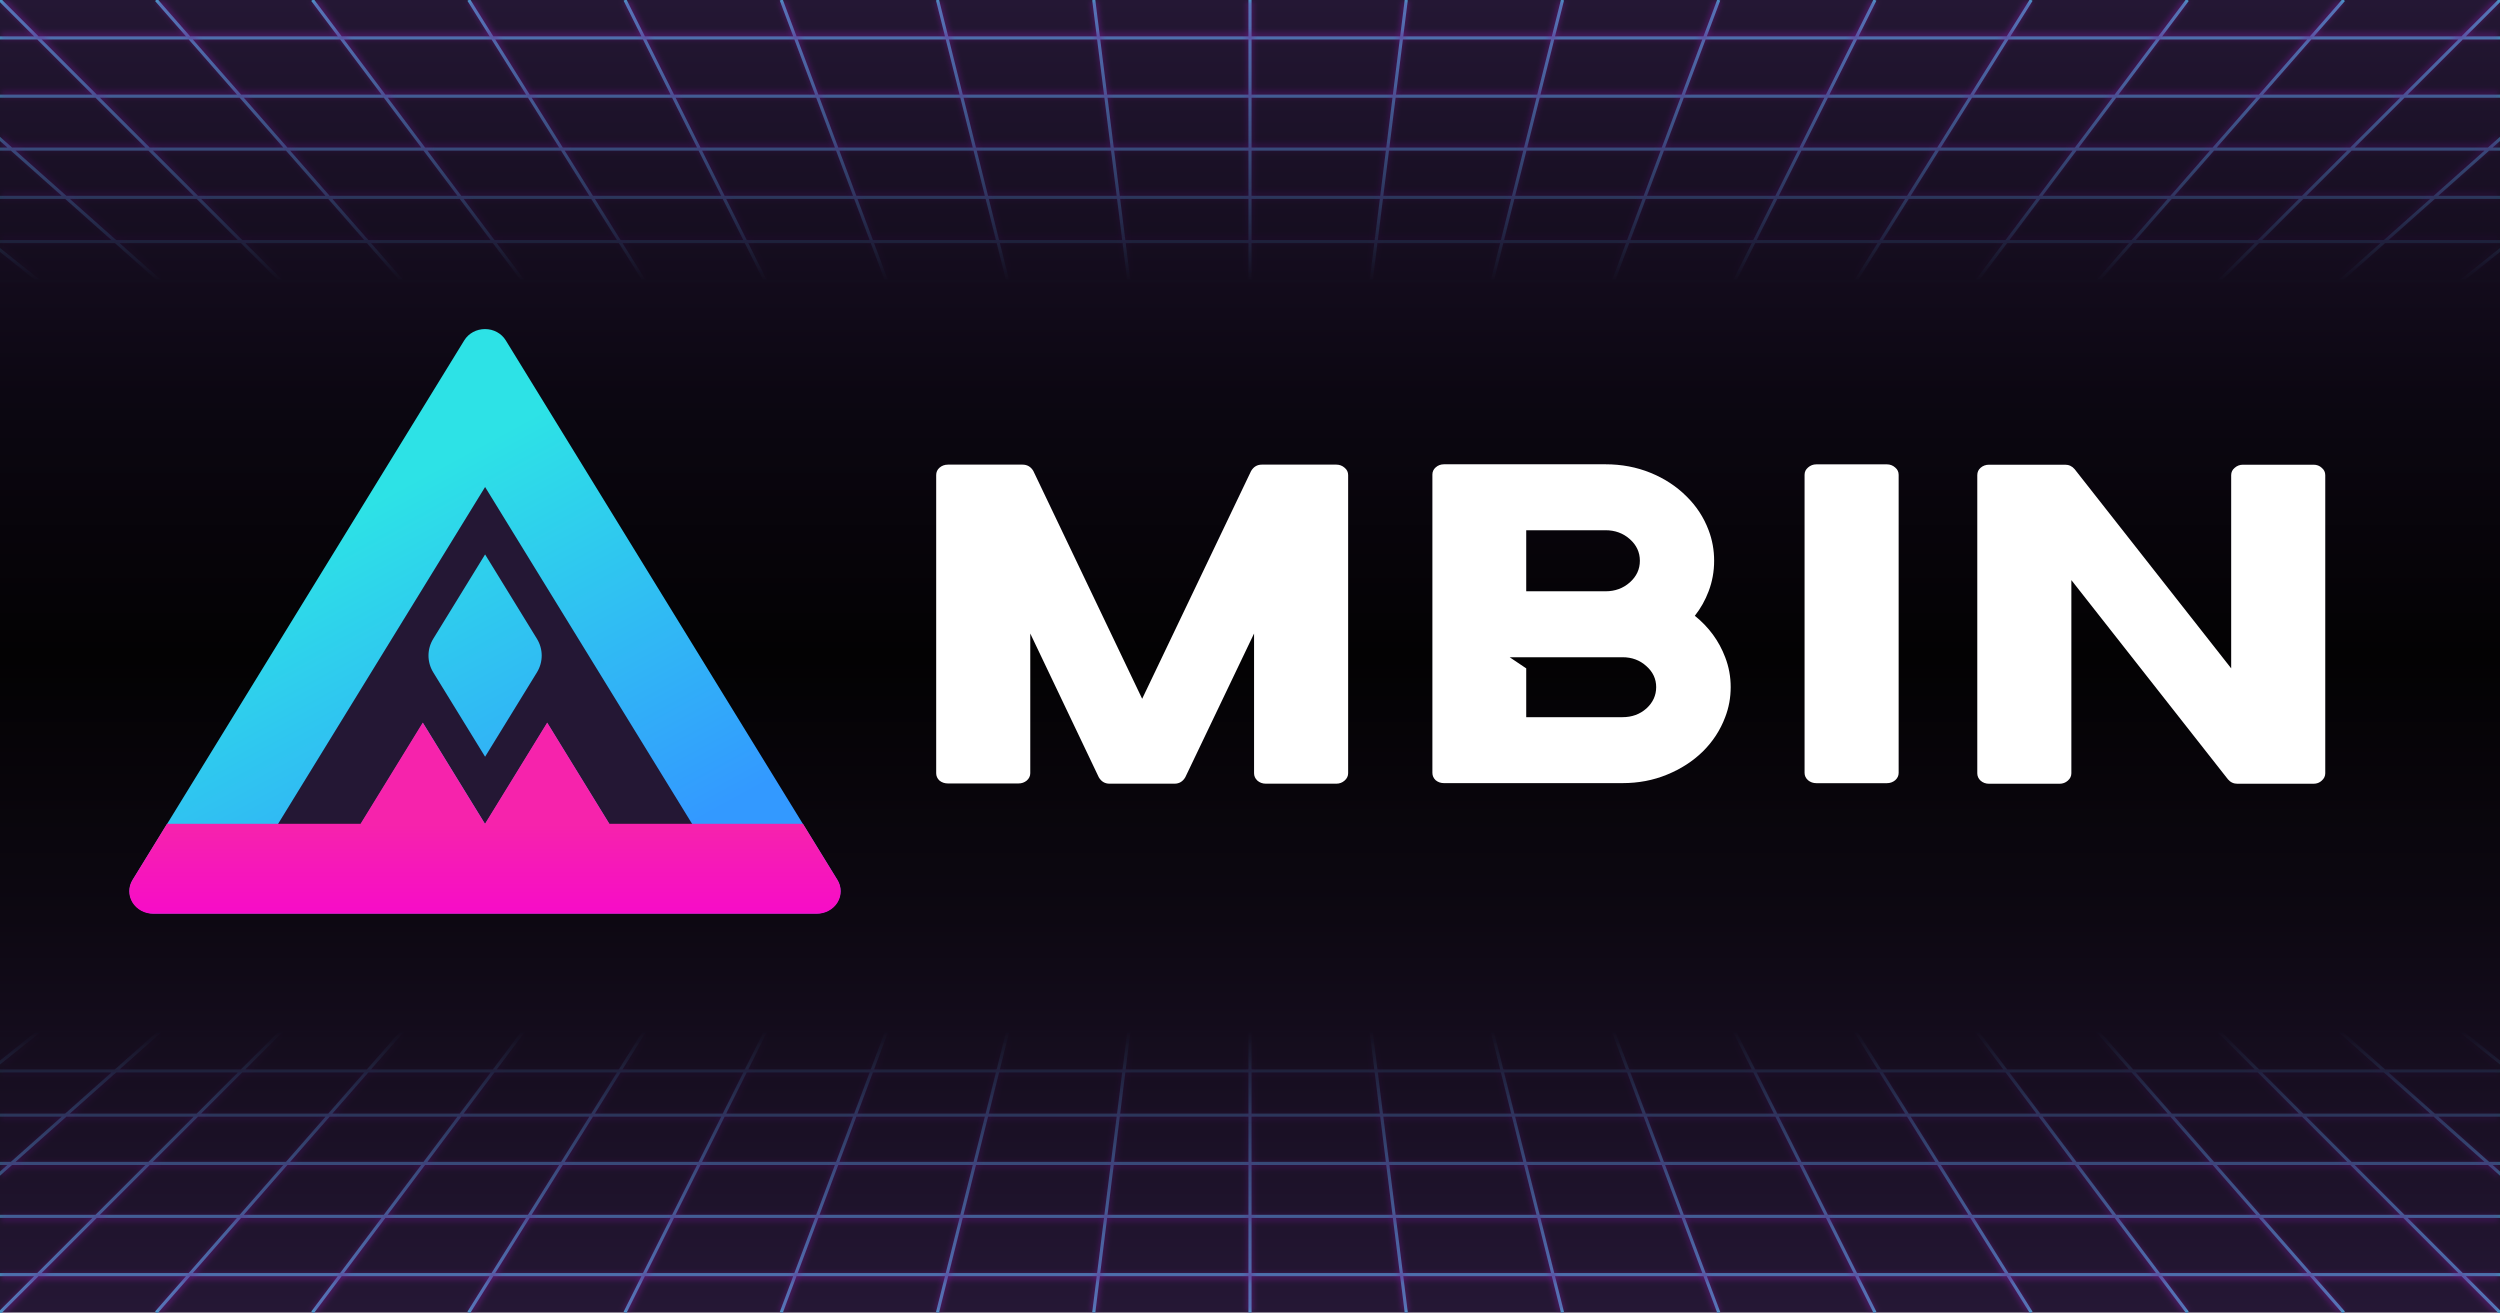
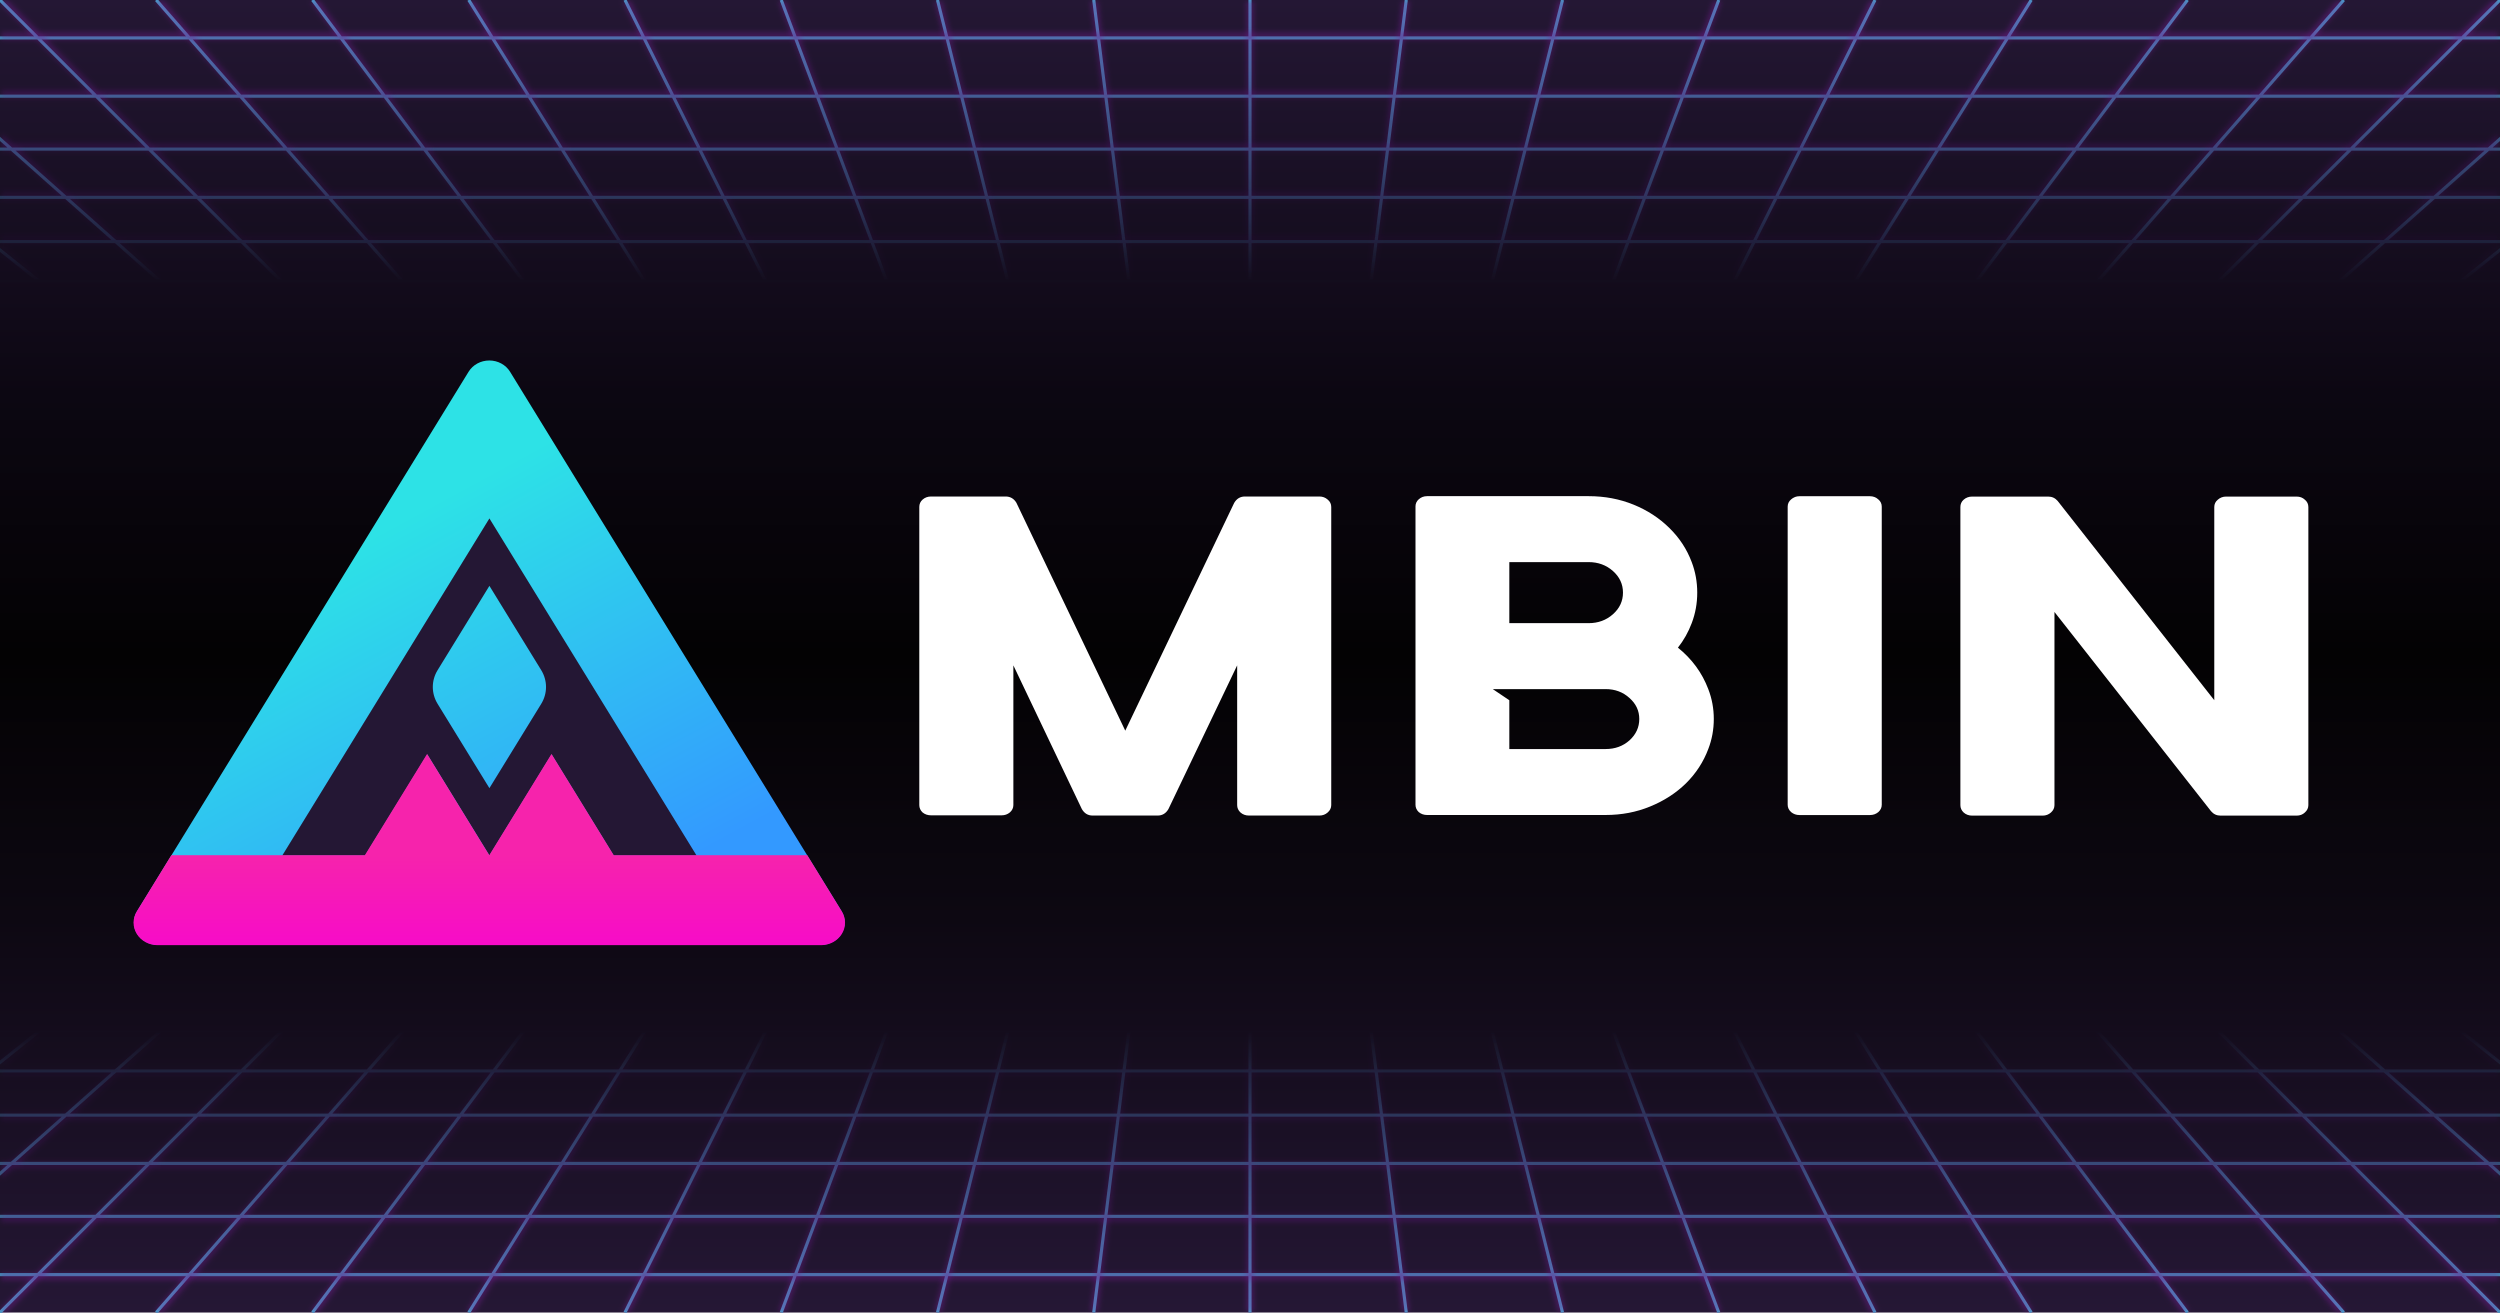
<svg xmlns="http://www.w3.org/2000/svg" xmlns:xlink="http://www.w3.org/1999/xlink" id="svg8" version="1.1" viewBox="0 0 1200 630" height="630" width="1200" xml:space="preserve">
  <defs id="defs2">
    <linearGradient id="linearGradient14">
      <stop style="stop-color:#791e94;stop-opacity:1;" offset="0" id="stop14" />
      <stop style="stop-color:#650d90;stop-opacity:0;" offset="1" id="stop15" />
    </linearGradient>
    <linearGradient id="linearGradient1">
      <stop style="stop-color:#241734;stop-opacity:1;" offset="0" id="stop1" />
      <stop style="stop-color:#0c0712;stop-opacity:1;" offset="0.3" id="stop3" />
      <stop style="stop-color:#030203;stop-opacity:1;" offset="0.5" id="stop5" />
      <stop style="stop-color:#0d0812;stop-opacity:1;" offset="0.7" id="stop4" />
      <stop style="stop-color:#251735;stop-opacity:1;" offset="1" id="stop2" />
    </linearGradient>
    <linearGradient xlink:href="#linearGradient1" id="linearGradient2" x1="600" y1="0" x2="600" y2="640" gradientUnits="userSpaceOnUse" gradientTransform="scale(1,0.984375)" />
    <filter style="color-interpolation-filters:sRGB" id="filter15" x="-0.162" y="-0.185" width="1.323" height="1.369">
      <feFlood result="flood" in="SourceGraphic" flood-opacity="0.498" flood-color="rgb(0,0,0)" id="feFlood14" />
      <feGaussianBlur result="blur" in="SourceGraphic" stdDeviation="10" id="feGaussianBlur14" />
      <feOffset result="offset" in="blur" dx="0" dy="0" id="feOffset14" />
      <feComposite result="comp1" operator="in" in="offset" in2="flood" id="feComposite14" />
      <feComposite result="comp2" operator="over" in="SourceGraphic" in2="comp1" id="feComposite15" />
    </filter>
    <linearGradient xlink:href="#linearGradient14" id="linearGradient15" x1="600" y1="640" x2="600" y2="504.516" gradientUnits="userSpaceOnUse" />
    <filter style="color-interpolation-filters:sRGB" id="filter25" x="-0.002" y="-0.022" width="1.004" height="1.048">
      <feOffset dy="1" dx="0" id="feOffset24" />
      <feGaussianBlur stdDeviation="1.5" result="blur" id="feGaussianBlur24" />
      <feFlood flood-color="rgb(45,226,230)" flood-opacity="0.66" result="flood" id="feFlood24" />
      <feComposite in="flood" in2="SourceGraphic" operator="atop" result="composite" id="feComposite25" />
      <feBlend in="blur" in2="composite" mode="normal" id="feBlend25" />
    </filter>
    <rect x="24.411" y="279.424" width="212.463" height="78.89" id="rect1-1" />
    <linearGradient xlink:href="#linearGradient8" id="linearGradient9" x1="105.889" y1="-7.967" x2="153.521" y2="74.533" gradientUnits="userSpaceOnUse" />
    <linearGradient id="linearGradient8">
      <stop style="stop-color:#2de2e6;stop-opacity:1;" offset="0" id="stop8" />
      <stop style="stop-color:#3399ff;stop-opacity:1;" offset="1" id="stop11" />
    </linearGradient>
    <linearGradient xlink:href="#linearGradient6" id="linearGradient7" x1="97.229" y1="82.033" x2="97.229" y2="107.033" gradientUnits="userSpaceOnUse" />
    <linearGradient id="linearGradient6">
      <stop style="stop-color:#f623ac;stop-opacity:1;" offset="0" id="stop6" />
      <stop style="stop-color:#f706cf;stop-opacity:1;" offset="1" id="stop7" />
    </linearGradient>
  </defs>
-   <g id="layer2">
+   <g id="layer2" style="display:inline">
    <rect style="display:inline;fill:url(#linearGradient2);fill-opacity:1;stroke-width:0;stroke-linecap:square" id="rect1" width="1200" height="630" x="0" y="0" />
  </g>
  <g id="layer4" style="display:inline">
-     <path d="M -2.5000009e-7,440 -300,640 M 50,440 -225,640 M 100,440 -150,640 M 150,440 -75,640 M 200,440 6.2499999e-7,640 M 250,440 75,640 M 300,440 150,640 M 350,440 225,640 M 400,440 300,640 M 450,440 375,640 M 500,440 450,640 M 550,440 525,640 m 75,-200 0,200 m 50,-200 25,200 m 25,-200 50,200 m 0,-200 75,200 M 800,440 900,640 M 850,440 975,640 M 900,440 1050,640 M 950,440 1125,640 M 1000,440 1200,640 M 1050,440 1275,640 M 1100,440 1350,640 M 1150,440 1425,640 M 1200,440 1500,640 M -2.5000009e-7,440 1200,440 m -1221.583,14.388 1243.165,0 m -1266.359,15.462 1289.552,0 m -1314.544,16.661 1339.535,0 m -1366.542,18.005 1393.548,0 m -1422.825,19.517 1452.101,0 m -1483.945,21.23 1515.789,0 M -192.661,568.44 H 1392.661 M -230.769,593.846 H 1430.769 m -1703.496,27.972 1745.455,0" style="display:inline;fill:none;stroke:url(#linearGradient15);stroke-width:1.5;stroke-dasharray:none;stroke-opacity:1;filter:url(#filter25)" id="path13" transform="translate(0,-10)" />
-     <use x="0" y="0" xlink:href="#path13" id="use22" transform="rotate(180,600,315)" />
-     <g id="g2" transform="translate(52.02787,138.9083)">
+     <path d="M -2.5000009e-7,440 -300,640 M 50,440 -225,640 M 100,440 -150,640 M 150,440 -75,640 M 200,440 6.2499999e-7,640 M 250,440 75,640 M 300,440 150,640 M 350,440 225,640 M 400,440 300,640 M 450,440 375,640 M 500,440 450,640 M 550,440 525,640 m 75,-200 v 200 m 50,-200 25,200 m 25,-200 50,200 m 0,-200 75,200 M 800,440 900,640 M 850,440 975,640 M 900,440 1050,640 M 950,440 1125,640 M 1000,440 1200,640 M 1050,440 1275,640 M 1100,440 1350,640 M 1150,440 1425,640 M 1200,440 1500,640 M -2.5000009e-7,440 H 1200 M -21.583,454.388 H 1221.583 M -44.776,469.851 H 1244.776 M -69.767,486.512 H 1269.767 M -96.774,504.516 H 1296.774 M -126.05,524.034 H 1326.05 M -157.895,545.263 H 1357.895 M -192.661,568.44 H 1392.661 M -230.769,593.846 H 1430.769 M -272.727,621.818 H 1472.727" style="display:inline;fill:none;stroke:url(#linearGradient15);stroke-width:1.5;stroke-dasharray:none;stroke-opacity:1;filter:url(#filter25)" id="path13" transform="translate(0,-10)" />
+     <use x="0" y="0" xlink:href="#path13" id="use22" transform="rotate(180,600,315)" style="display:inline" />
+     <g id="g2" transform="translate(43.91689,154.2066)">
      <rect style="display:none;opacity:1;fill:#29144a;fill-opacity:1;stroke:none;stroke-width:4.398;stroke-linecap:round;stroke-linejoin:round;stroke-dasharray:none;stroke-opacity:1" id="rect35" width="323.658" height="325.412" x="0" y="-2.706" />
      <path style="font-size:40px;line-height:1.25;font-family:SEGEK;-inkscape-font-specification:'SEGEK, Normal';white-space:pre;fill:#ffffff;stroke-width:5.81" d="m 1018.937,89.176 v 0 q 0,-2.139 1.686,-3.529 1.686,-1.497 3.974,-1.497 h 33.839 q 2.409,0 3.974,1.497 1.686,1.39 1.686,3.529 V 232.268 q 0,2.032 -1.686,3.529 -1.565,1.497 -3.974,1.497 h -36.489 q -2.77,0 -4.576,-2.139 l -75.145,-95.609 v 92.721 q 0,2.032 -1.686,3.529 -1.686,1.497 -3.974,1.497 h -33.839 q -2.409,0 -4.094,-1.497 -1.566,-1.497 -1.566,-3.529 V 89.176 q 0,-2.139 1.566,-3.529 1.686,-1.497 4.094,-1.497 h 36.489 q 2.77,0 4.576,2.139 l 75.145,95.609 z" id="path4" />
      <path style="font-size:40px;line-height:1.25;font-family:SEGEK;-inkscape-font-specification:'SEGEK, Normal';white-space:pre;fill:#ffffff;stroke-width:5.81" d="m 814.166,232.097 v 0 q 0,2.032 1.686,3.529 1.686,1.39 3.974,1.39 h 33.839 q 2.288,0 3.974,-1.39 1.686,-1.497 1.686,-3.529 V 89.005 q 0,-2.139 -1.686,-3.529 -1.686,-1.497 -3.974,-1.497 h -33.839 q -2.288,0 -3.974,1.497 -1.686,1.39 -1.686,3.529 z" id="path3" />
      <path style="font-size:40px;line-height:1.25;font-family:SEGEK;-inkscape-font-specification:'SEGEK, Normal';white-space:pre;fill:#ffffff;stroke-width:5.81" d="m 776.056,176.565 v 0 q 2.649,6.845 2.649,14.331 0,7.593 -2.649,14.438 -3.492,9.304 -10.718,16.47 -7.226,7.058 -17.221,11.122 -9.875,4.064 -21.315,4.064 h -85.743 q -2.288,0 -3.974,-1.39 -1.566,-1.497 -1.566,-3.529 V 88.87 q 0,-2.032 1.566,-3.422 1.686,-1.497 3.974,-1.497 h 77.554 q 11.561,0 21.556,4.064 9.995,4.064 17.221,11.229 7.226,7.058 10.718,16.363 2.649,6.951 2.649,14.651 0,7.7 -2.649,14.652 -2.409,6.417 -6.623,11.764 10.116,8.128 14.571,19.892 z m -95.497,-60.959 v 0 29.303 h 38.054 q 6.864,0 11.681,-4.278 4.817,-4.278 4.817,-10.374 0,-6.096 -4.817,-10.374 -4.817,-4.278 -11.681,-4.278 z m 46.243,89.727 v 0 q 6.744,0 11.44,-4.171 4.697,-4.278 4.697,-10.267 0,-5.882 -4.697,-10.053 -4.697,-4.278 -11.44,-4.278 h -54.191 l 7.948,5.347 v 23.421 z" id="path2" />
      <path style="font-size:40px;line-height:1.25;font-family:SEGEK;-inkscape-font-specification:'SEGEK, Normal';white-space:pre;fill:#ffffff;stroke-width:5.81" d="m 548.475,87.215 v 0 q 1.806,-3.101 5.178,-3.101 h 35.766 q 2.288,0 3.974,1.497 1.686,1.39 1.686,3.529 V 232.233 q 0,2.032 -1.686,3.529 -1.686,1.497 -3.974,1.497 h -33.839 q -2.409,0 -4.094,-1.497 -1.566,-1.497 -1.566,-3.529 v -67.055 l -32.996,68.98 q -1.806,3.101 -5.178,3.101 h -31.19 q -3.372,0 -5.178,-3.101 l -32.876,-68.98 v 0 67.055 q 0,2.032 -1.686,3.529 -1.686,1.39 -3.974,1.39 h -33.839 q -2.409,0 -4.094,-1.39 -1.566,-1.497 -1.566,-3.529 V 89.14 q 0,-2.139 1.566,-3.529 1.686,-1.497 4.094,-1.497 h 35.766 q 3.372,0 5.178,2.994 l 52.264,109.405 z" id="text1" />
    </g>
-     <g id="layer1" style="display:inline;fill:none" transform="matrix(2.296735,0,0,2.157866,-3.942016,175.2662)">
+     <g id="layer1" style="display:inline;fill:none" transform="matrix(2.296735,0,0,2.157866,-1.869621,190.3461)">
      <path style="display:inline;opacity:1;fill:url(#linearGradient9);fill-opacity:1;stroke:none;stroke-width:1;stroke-linecap:round;stroke-linejoin:round;stroke-dasharray:none;stroke-opacity:1" d="M 92.899,-25.467 23.617,94.533 a 5,5 60 0 0 4.33,7.5 H 166.511 a 5,5 120 0 0 4.33,-7.5 L 101.559,-25.467 a 5,5 180 0 0 -8.66,0 z" id="path5" transform="translate(5.850131,19.94259)" />
      <path id="path1" style="display:inline;opacity:1;fill:#241734;fill-opacity:1;stroke:none;stroke-width:1;stroke-linecap:round;stroke-linejoin:round;stroke-dasharray:none;stroke-opacity:1" d="M 103.616,27.033 60.315,102.034 H 77.636 L 90.626,79.533 103.616,102.034 116.608,79.533 129.598,102.034 h 17.32 z m 0,15 10.827,18.75 a 7.5,7.5 90 0 1 0,7.501 l -10.827,18.75 -10.825,-18.75 a 7.501,7.501 90 0 1 0,-7.501 z" transform="translate(-0.5188027,0.07359983)" />
-       <path style="display:inline;opacity:1;fill:url(#linearGradient7);fill-opacity:1;stroke:none;stroke-width:1;stroke-linecap:round;stroke-linejoin:round;stroke-dasharray:none;stroke-opacity:1" d="M 27.947,102.033 H 166.511 a 5,5 120 0 0 4.33,-7.5 l -7.217,-12.5 h -40.415 l -12.99,-22.5 -12.99,22.5 -12.99,-22.5 -12.99,22.5 H 30.834 L 23.617,94.533 a 5,5 60 0 0 4.33,7.5 z" id="path6" transform="matrix(1.000873,0,0,1.000737,5.760024,19.92574)" />
+       <path style="display:inline;opacity:1;fill:url(#linearGradient7);fill-opacity:1;stroke:none;stroke-width:1;stroke-linecap:round;stroke-linejoin:round;stroke-dasharray:none;stroke-opacity:1" d="M 27.947,102.033 H 166.511 a 5,5 120 0 0 4.33,-7.5 l -7.217,-12.5 h -40.415 l -12.99,-22.5 -12.99,22.5 -12.99,-22.5 -12.99,22.5 H 30.834 L 23.617,94.533 a 5,5 60 0 0 4.33,7.5 z" id="path6" transform="matrix(1.000873,0,0,1.000737,5.760023,19.92574)" />
    </g>
  </g>
</svg>
